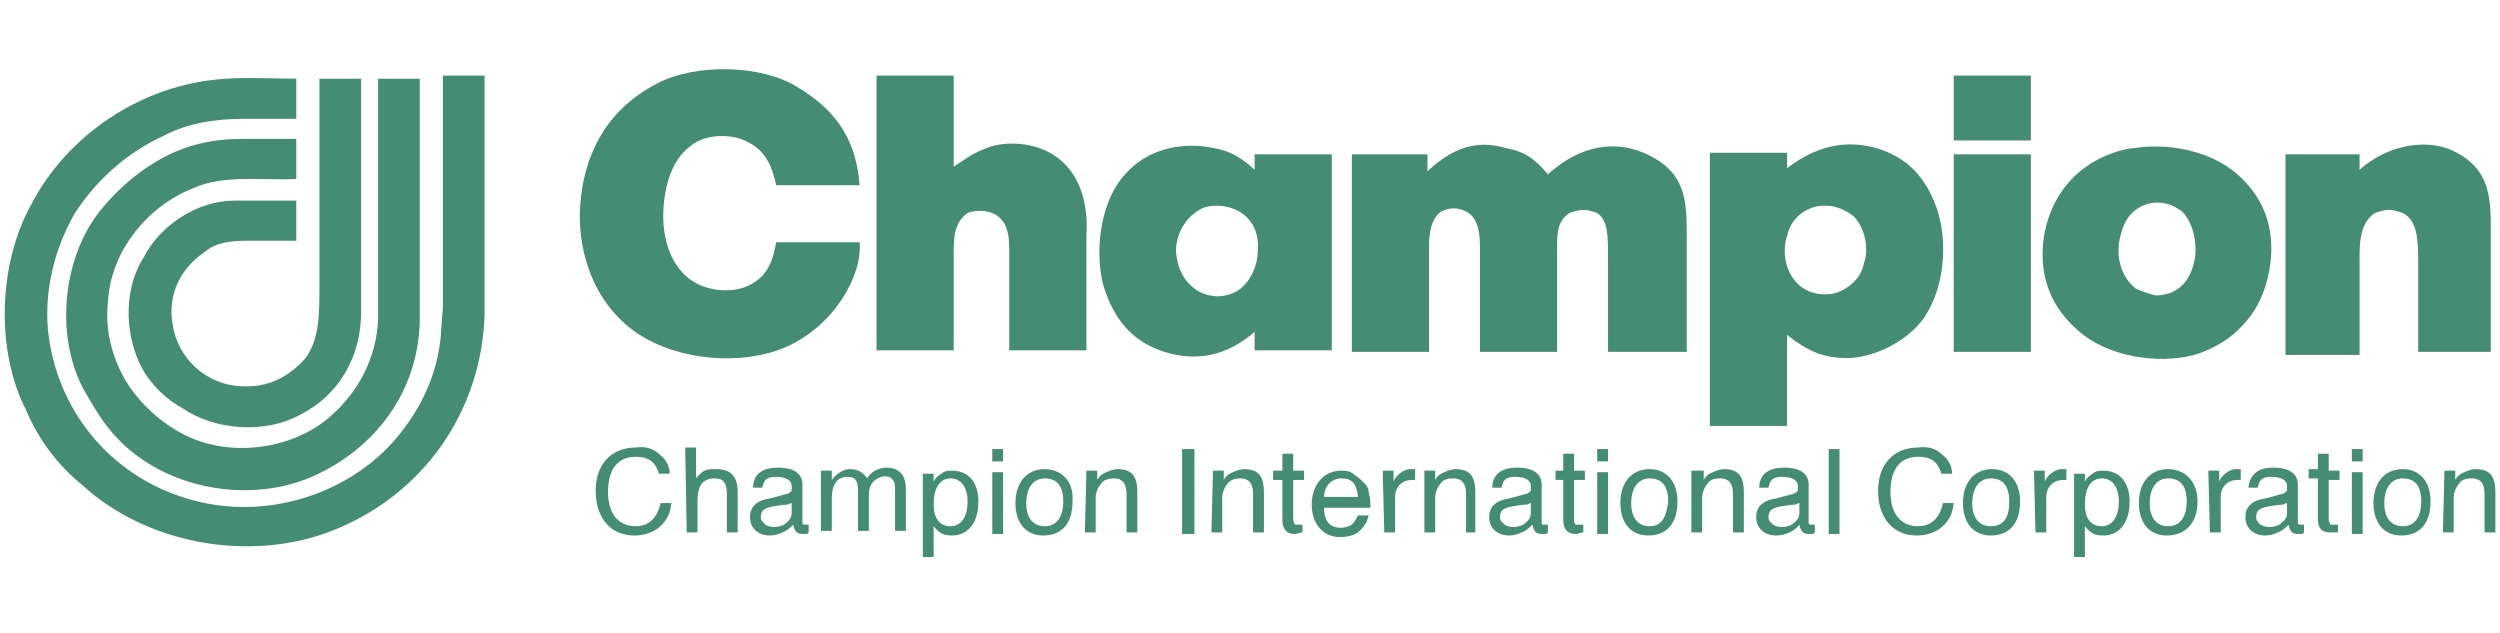
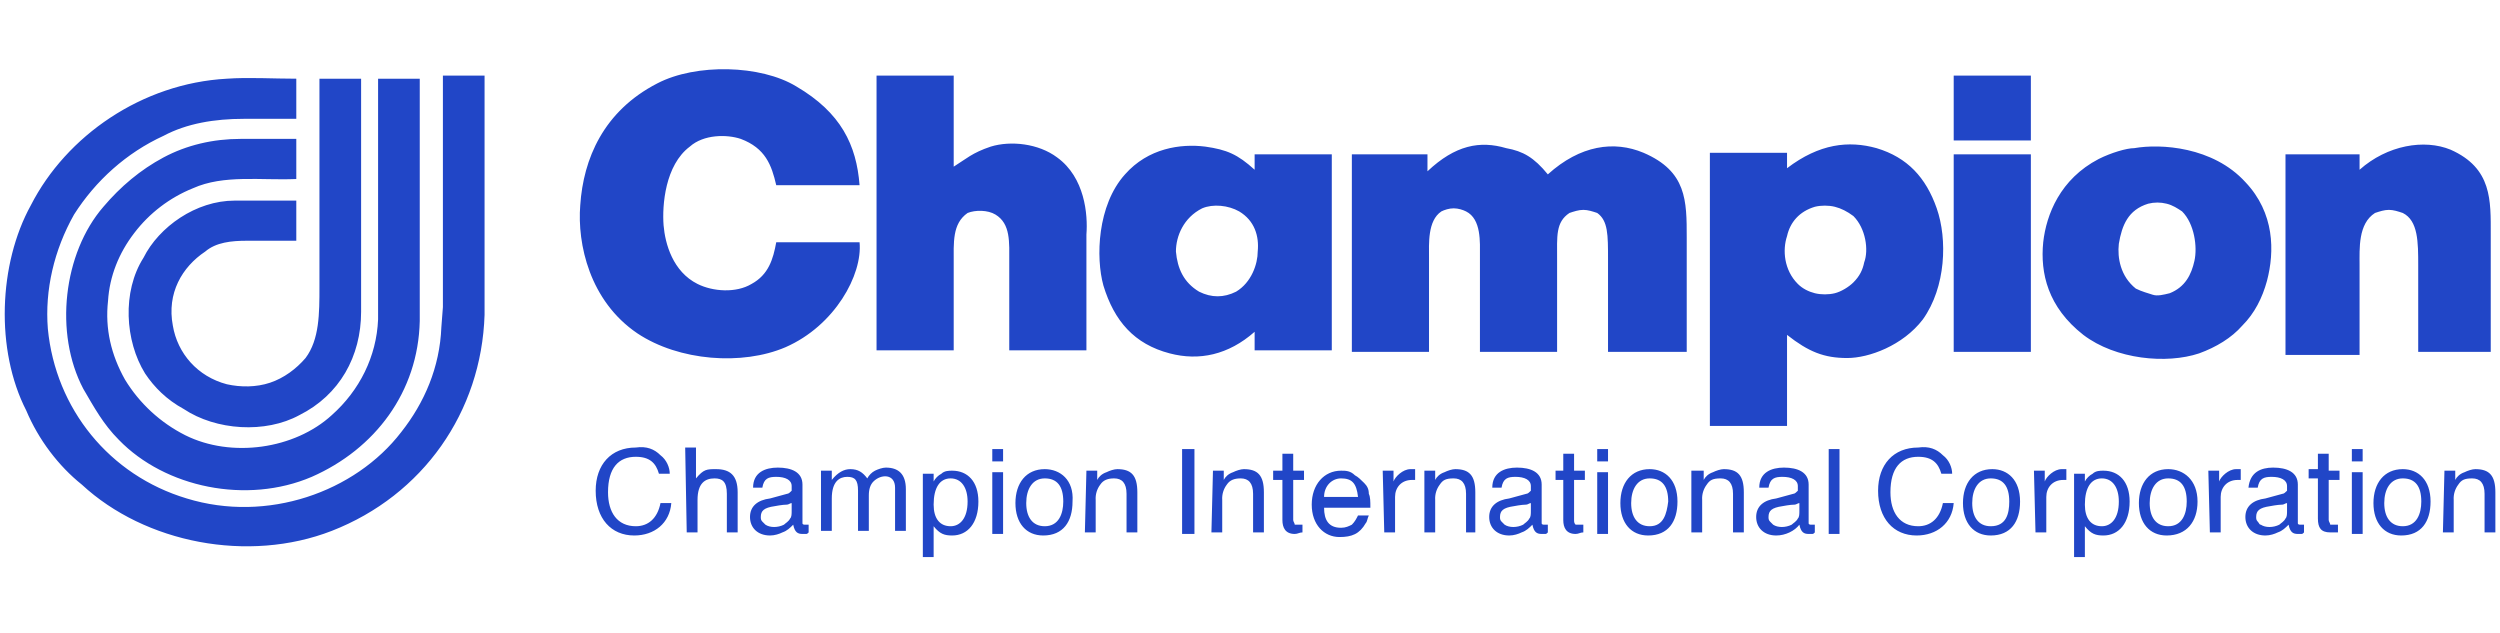
- <svg xmlns="http://www.w3.org/2000/svg" viewBox="0 0 162 41" fill="#448c74">
+ <svg xmlns="http://www.w3.org/2000/svg" viewBox="0 0 162 41" fill="#2146C7">
  <path d="M42.8 29.5c.4.3.6.8.6 1.2h-.7c-.2-.7-.6-1.1-1.5-1.1-1.1 0-1.8.7-1.8 2.3 0 1.3.6 2.2 1.8 2.2.8 0 1.4-.5 1.6-1.5h.7c-.1 1.3-1.1 2.1-2.4 2.1-1.5 0-2.5-1.1-2.5-2.9 0-1.7 1-2.8 2.6-2.8.7-.1 1.2.1 1.6.5zm1.6-.5h.7v2c.5-.6.7-.6 1.3-.6.9 0 1.4.4 1.4 1.5v2.6h-.7V32c0-.8-.3-1-.8-1-.6 0-1.1.3-1.1 1.4v2.1h-.7l-.1-5.5h0zm4.9 4.5c0-.4.2-.6.9-.7 0 0 .5-.1.8-.1.1 0 .2-.1.3-.1v.5c0 .2 0 .4-.1.5-.1.2-.3.3-.4.4-.4.2-.9.2-1.2 0l-.2-.2c-.1-.1-.1-.2-.1-.3zm.6-1.2c-.8.1-1.3.5-1.3 1.2s.5 1.2 1.3 1.2c.3 0 .6-.1.8-.2.3-.1.5-.3.7-.5.1.5.3.6.6.6h.2c.1 0 .1 0 .2-.1V34h-.1-.1c-.1 0-.2 0-.2-.1v-.2-2.3c0-.8-.7-1.1-1.6-1.1-.8 0-1.6.3-1.6 1.3h.6c.1-.6.4-.7.9-.7.6 0 1 .2 1 .6v.3c-.1.1-.2.2-.3.2l-1.1.3zm3.3-1.8h.7v.6c.4-.5.8-.7 1.2-.7.5 0 .8.2 1.1.6.1-.2.3-.4.5-.5s.5-.2.7-.2c.8 0 1.3.4 1.3 1.4v2.7H58v-2.8c0-.9-.9-.9-1.4-.4-.2.2-.3.5-.3.9v2.3h-.7v-2.6c0-.7-.2-.9-.7-.9s-1 .3-1 1.4v2.1h-.7v-3.9zm8.4 3.6c-.7 0-1.1-.5-1.1-1.4 0-1.1.4-1.7 1.1-1.7s1.1.6 1.1 1.5c0 1.1-.5 1.6-1.1 1.6zm-1.8 2h.7v-2c.4.5.7.6 1.2.6 1 0 1.7-.8 1.7-2.2 0-1.3-.7-2-1.7-2-.2 0-.5 0-.7.2-.2.1-.4.3-.5.5v-.5h-.7v5.4zm4.5-5.5h.7v4h-.7v-4zm0-1.5h.7v.8h-.7v-.8zm3.4 5c-.8 0-1.2-.6-1.2-1.5s.4-1.6 1.2-1.6 1.2.5 1.2 1.5c0 .8-.3 1.6-1.2 1.6zm0-3.7c-1.2 0-1.9.9-1.9 2.2s.7 2.1 1.8 2.1c1.3 0 1.9-.9 1.9-2.2.1-1.4-.8-2.1-1.8-2.1zm2.7.1h.7v.6c.1-.2.3-.4.6-.5.2-.1.5-.2.7-.2.9 0 1.3.4 1.3 1.5v2.6H73V32c0-.7-.3-1-.8-1-.4 0-.7.1-.9.4a1.49 1.49 0 0 0-.3 1v2.1h-.7l.1-4h0zm6.2-1.4h.8v5.5h-.8v-5.5zm2 1.4h.7v.6c.1-.2.3-.4.6-.5.2-.1.5-.2.7-.2.9 0 1.3.4 1.3 1.5v2.6h-.7V32c0-.7-.3-1-.8-1-.4 0-.7.1-.9.4a1.49 1.49 0 0 0-.3 1v2.1h-.7l.1-4h0zm4.5-1.1h.7v1.1h.7v.6h-.7v2.6c0 .1.1.2.1.3h.3.1.1v.5c-.2 0-.3.1-.5.1-.6 0-.8-.4-.8-.9v-2.6h-.6v-.6h.6v-1.1zm2.7 2.8c0-.7.5-1.2 1.1-1.2.7 0 1 .3 1.1 1.2h-2.2zm1.1-1.7c-1.1 0-1.9.9-1.9 2.2s.8 2.1 1.8 2.1c.8 0 1.3-.2 1.7-.9.1-.1.1-.3.2-.5H88c-.1.2-.2.4-.4.6-.2.1-.4.2-.7.2-.8 0-1.1-.5-1.1-1.3h3c0-.4 0-.7-.1-.9 0-.3-.1-.5-.3-.7s-.4-.4-.6-.5c-.3-.3-.6-.3-.9-.3zm2.7 0h.7v.7c.1-.3.6-.8 1.1-.8h.1.2v.7h-.1-.1c-.7 0-1.1.5-1.1 1.1v2.3h-.7l-.1-4h0zm2.7 0h.7v.6c.1-.2.3-.4.6-.5.2-.1.5-.2.7-.2.9 0 1.3.4 1.3 1.5v2.6H95V32c0-.7-.3-1-.8-1s-.7.1-.9.4a1.49 1.49 0 0 0-.3 1v2.1h-.7v-4h0zm4.9 3c0-.4.2-.6.9-.7 0 0 .5-.1.8-.1.1 0 .2-.1.3-.1v.5c0 .2 0 .4-.1.5-.1.2-.3.3-.4.4-.4.2-.9.2-1.2 0l-.2-.2c-.1-.1-.1-.2-.1-.3zm.6-1.2c-.8.1-1.3.5-1.3 1.2s.5 1.2 1.3 1.2c.3 0 .6-.1.8-.2.3-.1.5-.3.7-.5.1.5.3.6.6.6h.2c.1 0 .1 0 .2-.1V34h-.1-.1c-.1 0-.2 0-.2-.1v-.2-2.3c0-.8-.7-1.1-1.6-1.1-.8 0-1.6.3-1.6 1.3h.6c.1-.6.4-.7.9-.7.6 0 1 .2 1 .6v.3c-.1.1-.2.2-.3.2l-1.1.3zm3.5-2.9h.7v1.1h.7v.6h-.7v2.6c0 .1 0 .2.1.3h.3.1.1v.5c-.2 0-.3.1-.5.1-.6 0-.8-.4-.8-.9v-2.6h-.5v-.6h.5v-1.1zm2.2 1.2h.7v4h-.7v-4zm0-1.5h.7v.8h-.7v-.8zm3.4 5c-.8 0-1.2-.6-1.2-1.5s.4-1.6 1.2-1.6 1.2.5 1.2 1.5c-.1.8-.3 1.6-1.2 1.6zm0-3.7c-1.2 0-1.9.9-1.9 2.2s.7 2.1 1.8 2.1c1.3 0 1.9-.9 1.9-2.2 0-1.4-.8-2.1-1.8-2.1zm2.8.1h.7v.6c.1-.2.3-.4.6-.5.2-.1.5-.2.7-.2.9 0 1.3.4 1.3 1.5v2.6h-.7V32c0-.7-.3-1-.8-1s-.7.1-.9.4a1.49 1.49 0 0 0-.3 1v2.1h-.7v-4zm4.9 3c0-.4.2-.6.9-.7 0 0 .5-.1.8-.1.1 0 .2-.1.3-.1v.5c0 .2 0 .4-.1.5-.1.2-.3.3-.4.4-.4.2-.9.2-1.2 0l-.2-.2c-.1-.1-.1-.2-.1-.3zm.5-1.2c-.8.1-1.3.5-1.3 1.2s.5 1.2 1.3 1.2c.6 0 1.2-.3 1.5-.7.1.5.3.6.6.6h.2c.1 0 .1 0 .2-.1V34h-.1-.1c-.1 0-.2 0-.2-.1v-.2-2.3c0-.8-.7-1.1-1.6-1.1-.8 0-1.6.3-1.6 1.3h.6c.1-.6.4-.7.9-.7.6 0 1 .2 1 .6v.3c-.1.1-.2.2-.3.2l-1.1.3zm3.4-3.2h.7v5.5h-.7v-5.5zm7.4.4c.4.3.6.8.6 1.2h-.7c-.2-.7-.6-1.1-1.5-1.1-1.1 0-1.8.7-1.8 2.3 0 1.3.6 2.2 1.8 2.2.8 0 1.4-.5 1.6-1.5h.7c-.1 1.3-1.1 2.1-2.4 2.1-1.5 0-2.5-1.1-2.5-2.9 0-1.7 1-2.8 2.6-2.8.7-.1 1.2.1 1.6.5zm3.1 4.6c-.8 0-1.2-.6-1.2-1.5s.4-1.6 1.2-1.6 1.2.5 1.2 1.5c0 .8-.2 1.6-1.2 1.6zm.1-3.7c-1.2 0-1.9.9-1.9 2.2s.7 2.1 1.8 2.1c1.3 0 1.9-.9 1.9-2.2 0-1.4-.8-2.1-1.8-2.1zm2.7.1h.7v.7c.1-.3.6-.8 1.1-.8h.1.2v.7h-.1-.1c-.7 0-1.1.5-1.1 1.1v2.3h-.7l-.1-4h0zm4.4 3.6c-.7 0-1.1-.5-1.1-1.4 0-1.1.4-1.7 1.1-1.7s1.1.6 1.1 1.5c0 1.1-.5 1.6-1.1 1.6zm-1.8 2h.7v-2c.4.5.7.6 1.2.6 1 0 1.7-.8 1.7-2.2 0-1.3-.7-2-1.7-2-.2 0-.5 0-.7.2-.2.1-.4.3-.5.5v-.5h-.7v5.4zm6.1-2c-.8 0-1.2-.6-1.2-1.5s.4-1.6 1.2-1.6 1.2.5 1.2 1.5c0 .8-.3 1.6-1.2 1.6zm0-3.7c-1.2 0-1.9.9-1.9 2.2s.7 2.1 1.8 2.1c1.3 0 2-.9 2-2.2 0-1.4-.9-2.1-1.9-2.1zm2.6.1h.7v.7c.1-.3.6-.8 1.1-.8h.1.2v.7h-.1-.1c-.7 0-1.1.5-1.1 1.1v2.3h-.7l-.1-4h0zm3.1 3c0-.4.2-.6.9-.7 0 0 .5-.1.8-.1.1 0 .2-.1.3-.1v.5c0 .2 0 .4-.1.5-.1.2-.3.3-.4.4-.4.2-.9.2-1.2 0-.1 0-.1-.1-.2-.2s-.1-.2-.1-.3zm.6-1.2c-.8.1-1.3.5-1.3 1.2s.5 1.2 1.3 1.2c.3 0 .6-.1.8-.2.3-.1.5-.3.7-.5.1.5.3.6.6.6h.2c.1 0 .1 0 .2-.1V34h-.1-.1c-.1 0-.2 0-.2-.1v-.2-2.3c0-.8-.7-1.1-1.6-1.1-.8 0-1.5.3-1.6 1.3h.6c.1-.6.4-.7.9-.7.6 0 1 .2 1 .6v.3c-.1.1-.2.2-.3.2l-1.1.3zm3.4-2.9h.7v1.1h.7v.6h-.7v2.6c0 .1.1.2.1.3h.3.1.1v.5h-.2-.3c-.6 0-.8-.3-.8-.9V31h-.6v-.6h.6v-1h0zm2.2 1.2h.7v4h-.7v-4zm0-1.5h.7v.8h-.7v-.8zm3.3 5c-.8 0-1.2-.6-1.2-1.5s.4-1.6 1.2-1.6 1.2.5 1.2 1.5c0 .8-.3 1.6-1.2 1.6zm0-3.7c-1.2 0-1.9.9-1.9 2.2s.7 2.1 1.8 2.1c1.3 0 1.9-.9 1.9-2.2 0-1.4-.8-2.1-1.8-2.1zm2.7.1h.7v.6c.1-.2.3-.4.6-.5.2-.1.5-.2.7-.2.9 0 1.3.4 1.3 1.5v2.6h-.7V32c0-.7-.3-1-.8-1s-.7.1-.9.4a1.49 1.49 0 0 0-.3 1v2.1h-.7l.1-4h0zM55.7 12h-5.4c-.3-1.3-.7-2.4-2.3-3-.9-.3-2.4-.3-3.3.5-1.6 1.2-1.8 3.8-1.7 5.1.1 1.2.6 3 2.2 3.8 1 .5 2.5.6 3.5 0 1.1-.6 1.4-1.6 1.6-2.7h5.4c.2 2.1-1.6 5.4-4.8 6.8-2.8 1.2-6.9.9-9.6-.9-3.1-2.1-3.9-5.8-3.7-8.3.2-3 1.5-6.1 5-7.9 2.5-1.3 6.7-1.2 9 .2 2.9 1.7 3.9 3.8 4.1 6.4zm6.1-7.1v5.9c.8-.5 1.2-.9 2.4-1.3 1.3-.4 3.1-.2 4.3.7 1.8 1.3 2 3.7 1.9 5v7.5h-5V17c0-1.3.1-2.5-.9-3.1-.5-.3-1.3-.3-1.8-.1-1 .7-.9 1.9-.9 3.3v5.6h-5V4.9h5zm16.1 8.6c.7-.3 1.7-.2 2.4.2 1 .6 1.3 1.6 1.2 2.6 0 .8-.4 2-1.4 2.6-.4.2-.8.3-1.2.3s-.8-.1-1.2-.3c-1-.6-1.4-1.5-1.5-2.6 0-1 .5-2.2 1.7-2.8zm.2-4c-1.6-.2-3.7.1-5.2 1.8-1.8 2-1.9 5.4-1.4 7.2.7 2.3 2 3.8 4.3 4.4 1.9.5 3.8.1 5.5-1.4v1.2h5V10h-5v1c-1.1-1-1.8-1.3-3.2-1.5zm22.2 1.8c2.1-1.9 4.3-2.2 6.2-1.4 2.8 1.2 2.8 3.1 2.8 5.5v7.4h-5.1v-6c0-1.6 0-2.5-.7-3-.3-.1-.6-.2-.9-.2s-.6.1-.9.2c-.9.6-.8 1.5-.8 3v6h-5v-6.2c0-.9.1-2.4-.9-2.9-.2-.1-.5-.2-.8-.2s-.6.1-.8.2c-.9.6-.8 2.1-.8 3v6.1h-5V10h4.9v1.1c1.8-1.7 3.4-2 5.1-1.5 1.1.2 1.8.6 2.7 1.7zm17.3 2.1c.4-.1.9-.1 1.3 0s.8.3 1.2.6c.8.8 1 2.2.7 3-.1.5-.3.9-.7 1.3-.3.3-.8.6-1.2.7s-.9.1-1.3 0-.8-.3-1.1-.6c-.9-.9-1-2.2-.7-3.1.2-.9.8-1.6 1.8-1.9zm2.1 9.8c1.4 0 3.6-.8 4.9-2.5 1.5-2.1 1.6-5.2.9-7.2s-1.9-3.3-3.9-3.9c-1.8-.5-3.7-.3-5.8 1.3v-1h-5v17.7h5v-5.9c1.4 1.1 2.4 1.5 3.9 1.5zm6.9-18.3h5v4.2h-5V4.9zm0 5.1h5v12.8h-5V10zm12.6 3.2c.4-.1.8-.1 1.2 0s.7.3 1 .5c.8.8 1 2.3.8 3.2s-.6 1.7-1.6 2.1c-.4.1-.8.2-1.1.1s-.7-.2-1.1-.4c-1-.8-1.2-2-1.1-2.9.2-1.2.6-2.2 1.9-2.6zm-3.2-2.9c-2.5 1.3-3.4 3.6-3.6 5.4-.2 2 .3 4.2 2.6 6 2.1 1.6 5.4 1.9 7.5 1.2 1.1-.4 2.1-1 2.8-1.8.8-.8 1.3-1.8 1.6-2.9.5-1.9.5-4.4-1.4-6.4-2.1-2.3-5.5-2.5-7.2-2.2-.5 0-1.5.3-2.3.7zm25.6 12.5h-4.9v-5.6c0-1.5 0-2.9-1-3.4-.3-.1-.6-.2-.9-.2s-.6.1-.9.2c-1.1.7-1 2.3-1 3.4V23h-4.8V10h4.8v1c1.8-1.6 4.2-2 5.9-1.3 2.7 1.2 2.6 3.3 2.6 5.5v7.6zM1.7 26.6c-2-3.9-1.8-9.5.3-13.3 2.3-4.5 7.2-7.9 12.7-8.2 1.4-.1 3 0 4.5 0v2.6h-3.4c-1.9 0-3.7.3-5.2 1.1-2.4 1.1-4.4 2.9-5.8 5.1-1.3 2.3-1.9 4.9-1.7 7.4.5 5.2 4 9.5 9 11C17.3 33.9 23 31.9 26 28c1.5-1.9 2.5-4.2 2.6-6.8l.1-1.3v-15h2.7v15.5c-.2 6.3-4 11.7-9.9 14-5.4 2.1-12.1.8-16.2-3-1.5-1.2-2.8-2.9-3.6-4.8zm3.7-1.4c-1.9-3.6-1.3-8.8 1.3-11.8 1.1-1.3 2.4-2.4 3.9-3.2s3.2-1.2 5-1.2h3.6v2.6c-2.3.1-4.7-.3-6.7.6a9.02 9.02 0 0 0-3.8 2.9c-1 1.3-1.6 2.8-1.7 4.4-.2 1.8.2 3.5 1.1 5.1a9.68 9.68 0 0 0 3.9 3.6c3 1.5 7.1.9 9.5-1.3 1.8-1.6 2.9-3.8 3-6.2V5.1h2.7v15.7c-.1 4.6-2.9 8.3-7 10.1-4.2 1.8-9.5.7-12.5-2.4-1-1-1.6-2.1-2.3-3.3zm4-1c-1.3-2.1-1.5-5.3-.1-7.5 1-2 3.4-3.7 5.9-3.7h4v2.6H16c-1 0-2 .1-2.7.7-1.5 1-2.5 2.7-2.1 4.8.3 1.8 1.6 3.3 3.5 3.8.9.2 1.9.2 2.8-.1s1.7-.9 2.3-1.6c.9-1.2.9-2.9.9-4.6V5.1h2.7v15.1c0 2.9-1.4 5.4-4 6.7-2.2 1.2-5.4 1-7.5-.4-1.1-.6-1.9-1.4-2.5-2.3z" />
</svg>
